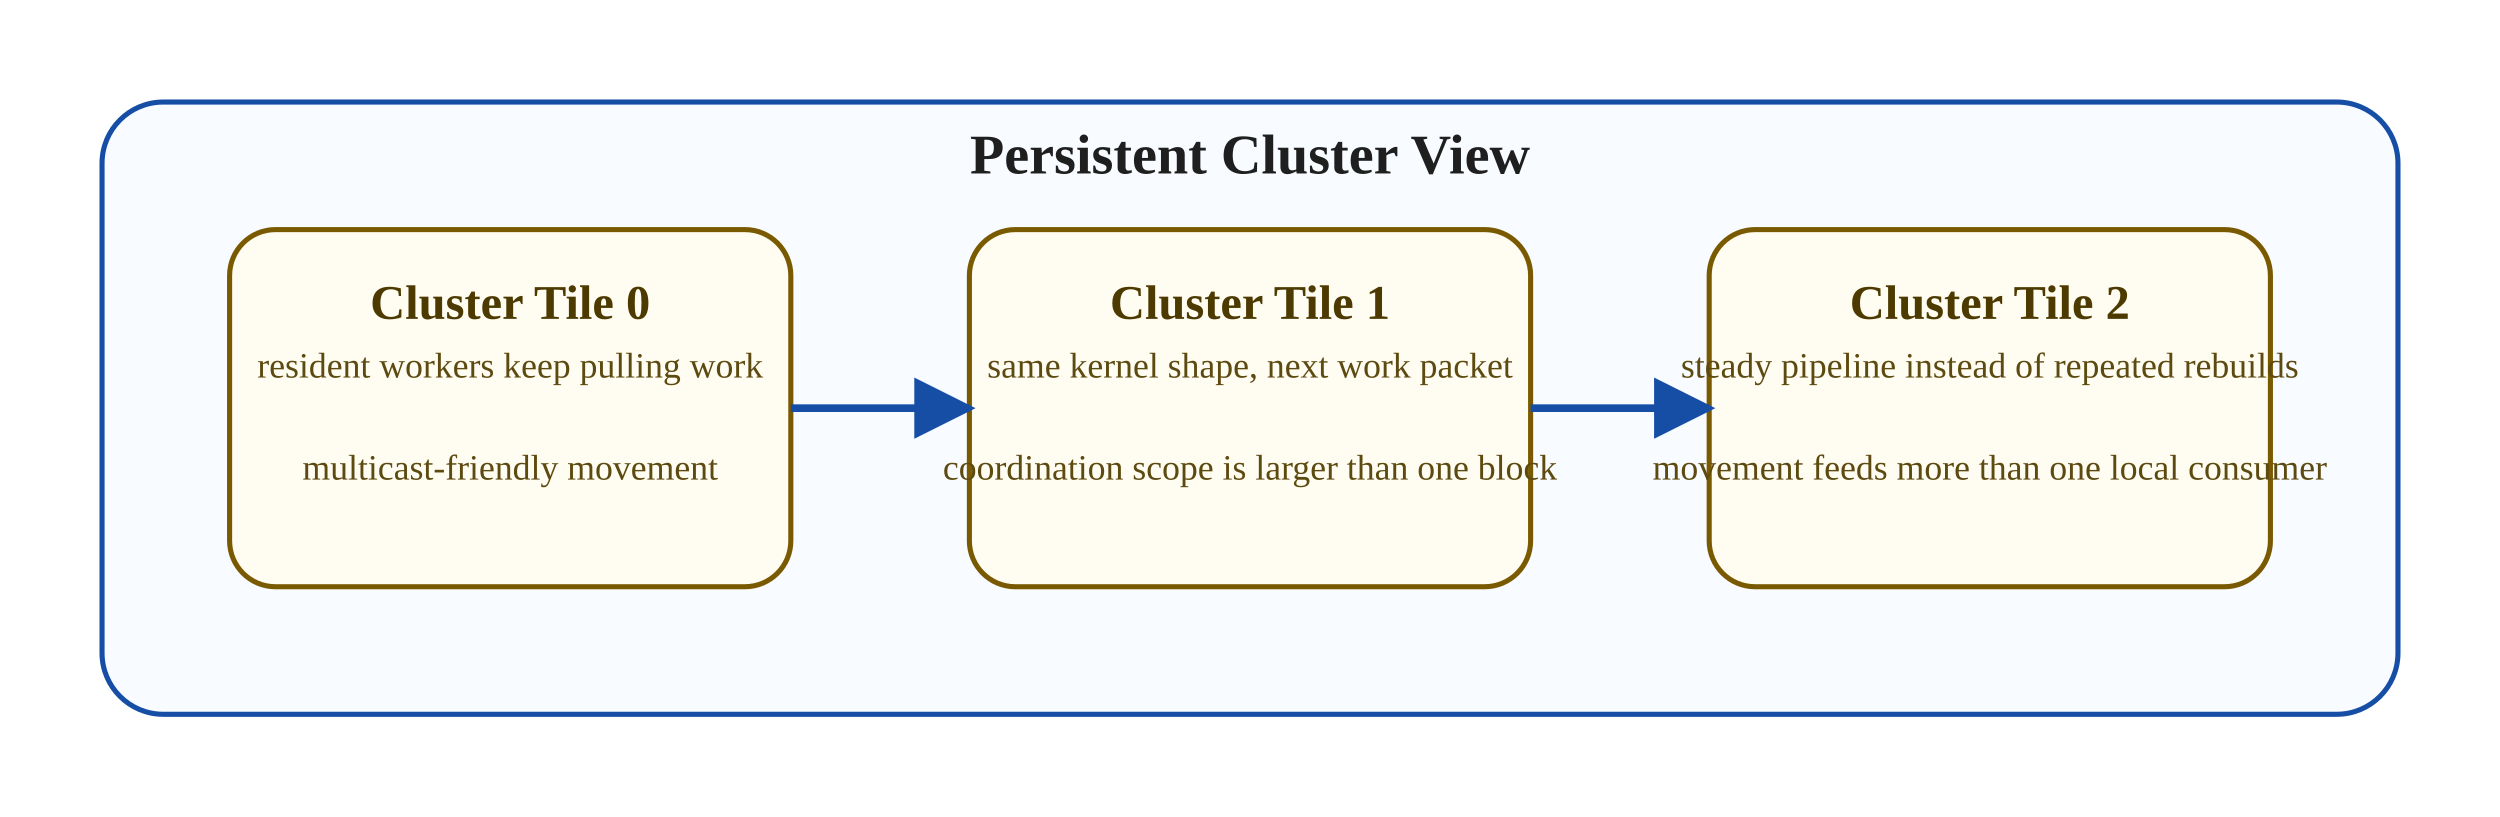
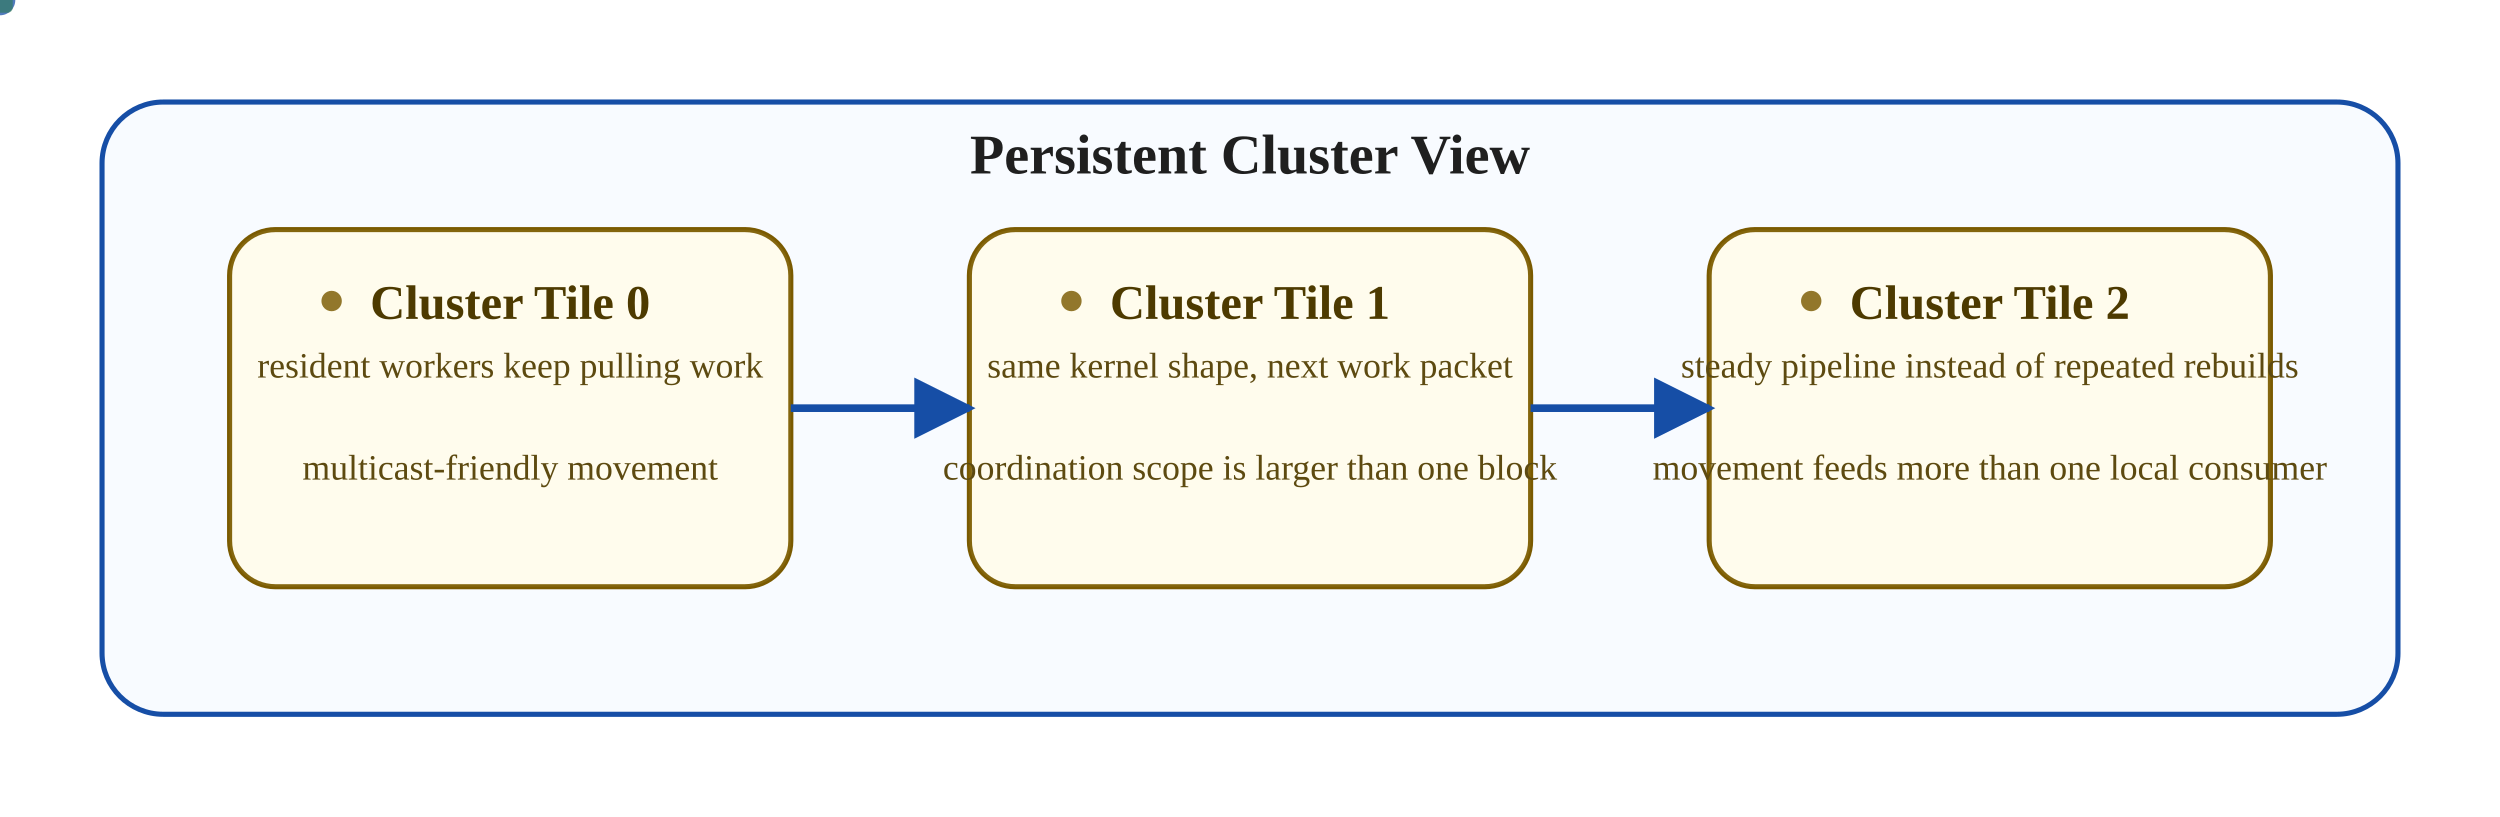
<svg xmlns="http://www.w3.org/2000/svg" viewBox="0 0 980 320" role="img" aria-label="Cluster and persistence view">
  <defs>
    <marker id="arrow-clu-a" viewBox="0 0 10 10" refX="9" refY="5" markerWidth="8" markerHeight="8" orient="auto-start-reverse">
      <path d="M 0 0 L 10 5 L 0 10 z" fill="#164ea6" />
    </marker>
  </defs>
  <rect x="40" y="40" width="900" height="240" rx="24" fill="#f8fbff" stroke="#164ea6" stroke-width="2" />
  <rect x="90" y="90" width="220" height="140" rx="18" fill="#fffdf2" stroke="#7a5a00" stroke-width="2" />
+   <rect x="90" y="90" width="220" height="140" rx="18" fill="#ffeeb5" opacity="0.08">
+     <animate attributeName="opacity" values="0.08;0.24;0.08;0.08" dur="6.6s" repeatCount="indefinite" />
+   </rect>
  <rect x="380" y="90" width="220" height="140" rx="18" fill="#fffdf2" stroke="#7a5a00" stroke-width="2" />
+   <rect x="380" y="90" width="220" height="140" rx="18" fill="#ffeeb5" opacity="0.08">
+     <animate attributeName="opacity" values="0.08;0.08;0.24;0.08" dur="6.6s" repeatCount="indefinite" />
+   </rect>
  <rect x="670" y="90" width="220" height="140" rx="18" fill="#fffdf2" stroke="#7a5a00" stroke-width="2" />
+   <rect x="670" y="90" width="220" height="140" rx="18" fill="#ffeeb5" opacity="0.08">
+     <animate attributeName="opacity" values="0.08;0.08;0.08;0.24" dur="6.6s" repeatCount="indefinite" />
+   </rect>
  <path d="M 310 160 L 380 160" stroke="#164ea6" stroke-width="3" marker-end="url(#arrow-clu-a)" />
  <path d="M 600 160 L 670 160" stroke="#164ea6" stroke-width="3" marker-end="url(#arrow-clu-a)" />
+   <g opacity="0.75">
+     <circle r="6" fill="#164ea6">
+       <animateMotion dur="5.8s" repeatCount="indefinite" path="M 170 160 H 780" />
+     </circle>
+   </g>
+   <g opacity="0.55">
+     <rect x="-5" y="-5" width="10" height="10" rx="2" fill="#2b7a4b">
+       <animateMotion dur="5.8s" begin="1.15s" repeatCount="indefinite" path="M 190 188 H 800" />
+     </rect>
+   </g>
+   <g fill="#7a5a00" opacity="0.82">
+     <circle cx="130" cy="118" r="4">
+       <animate attributeName="opacity" values="0.3;1;0.3" dur="2.2s" repeatCount="indefinite" />
+     </circle>
+     <circle cx="420" cy="118" r="4">
+       <animate attributeName="opacity" values="0.3;1;0.3" dur="2.2s" begin="0.7s" repeatCount="indefinite" />
+     </circle>
+     <circle cx="710" cy="118" r="4">
+       <animate attributeName="opacity" values="0.3;1;0.3" dur="2.2s" begin="1.4s" repeatCount="indefinite" />
+     </circle>
+   </g>
  <text x="490" y="68" text-anchor="middle" font-size="22" font-weight="700" fill="#1f1f1f">Persistent Cluster View</text>
  <text x="200" y="125" text-anchor="middle" font-size="19" font-weight="700" fill="#4d3a00">Cluster Tile 0</text>
  <text x="200" y="148" text-anchor="middle" font-size="14" fill="#5d4a10">resident workers keep pulling work</text>
  <text x="200" y="188" text-anchor="middle" font-size="14" fill="#5d4a10">multicast-friendly movement</text>
  <text x="490" y="125" text-anchor="middle" font-size="19" font-weight="700" fill="#4d3a00">Cluster Tile 1</text>
  <text x="490" y="148" text-anchor="middle" font-size="14" fill="#5d4a10">same kernel shape, next work packet</text>
  <text x="490" y="188" text-anchor="middle" font-size="14" fill="#5d4a10">coordination scope is larger than one block</text>
  <text x="780" y="125" text-anchor="middle" font-size="19" font-weight="700" fill="#4d3a00">Cluster Tile 2</text>
  <text x="780" y="148" text-anchor="middle" font-size="14" fill="#5d4a10">steady pipeline instead of repeated rebuilds</text>
  <text x="780" y="188" text-anchor="middle" font-size="14" fill="#5d4a10">movement feeds more than one local consumer</text>
</svg>
